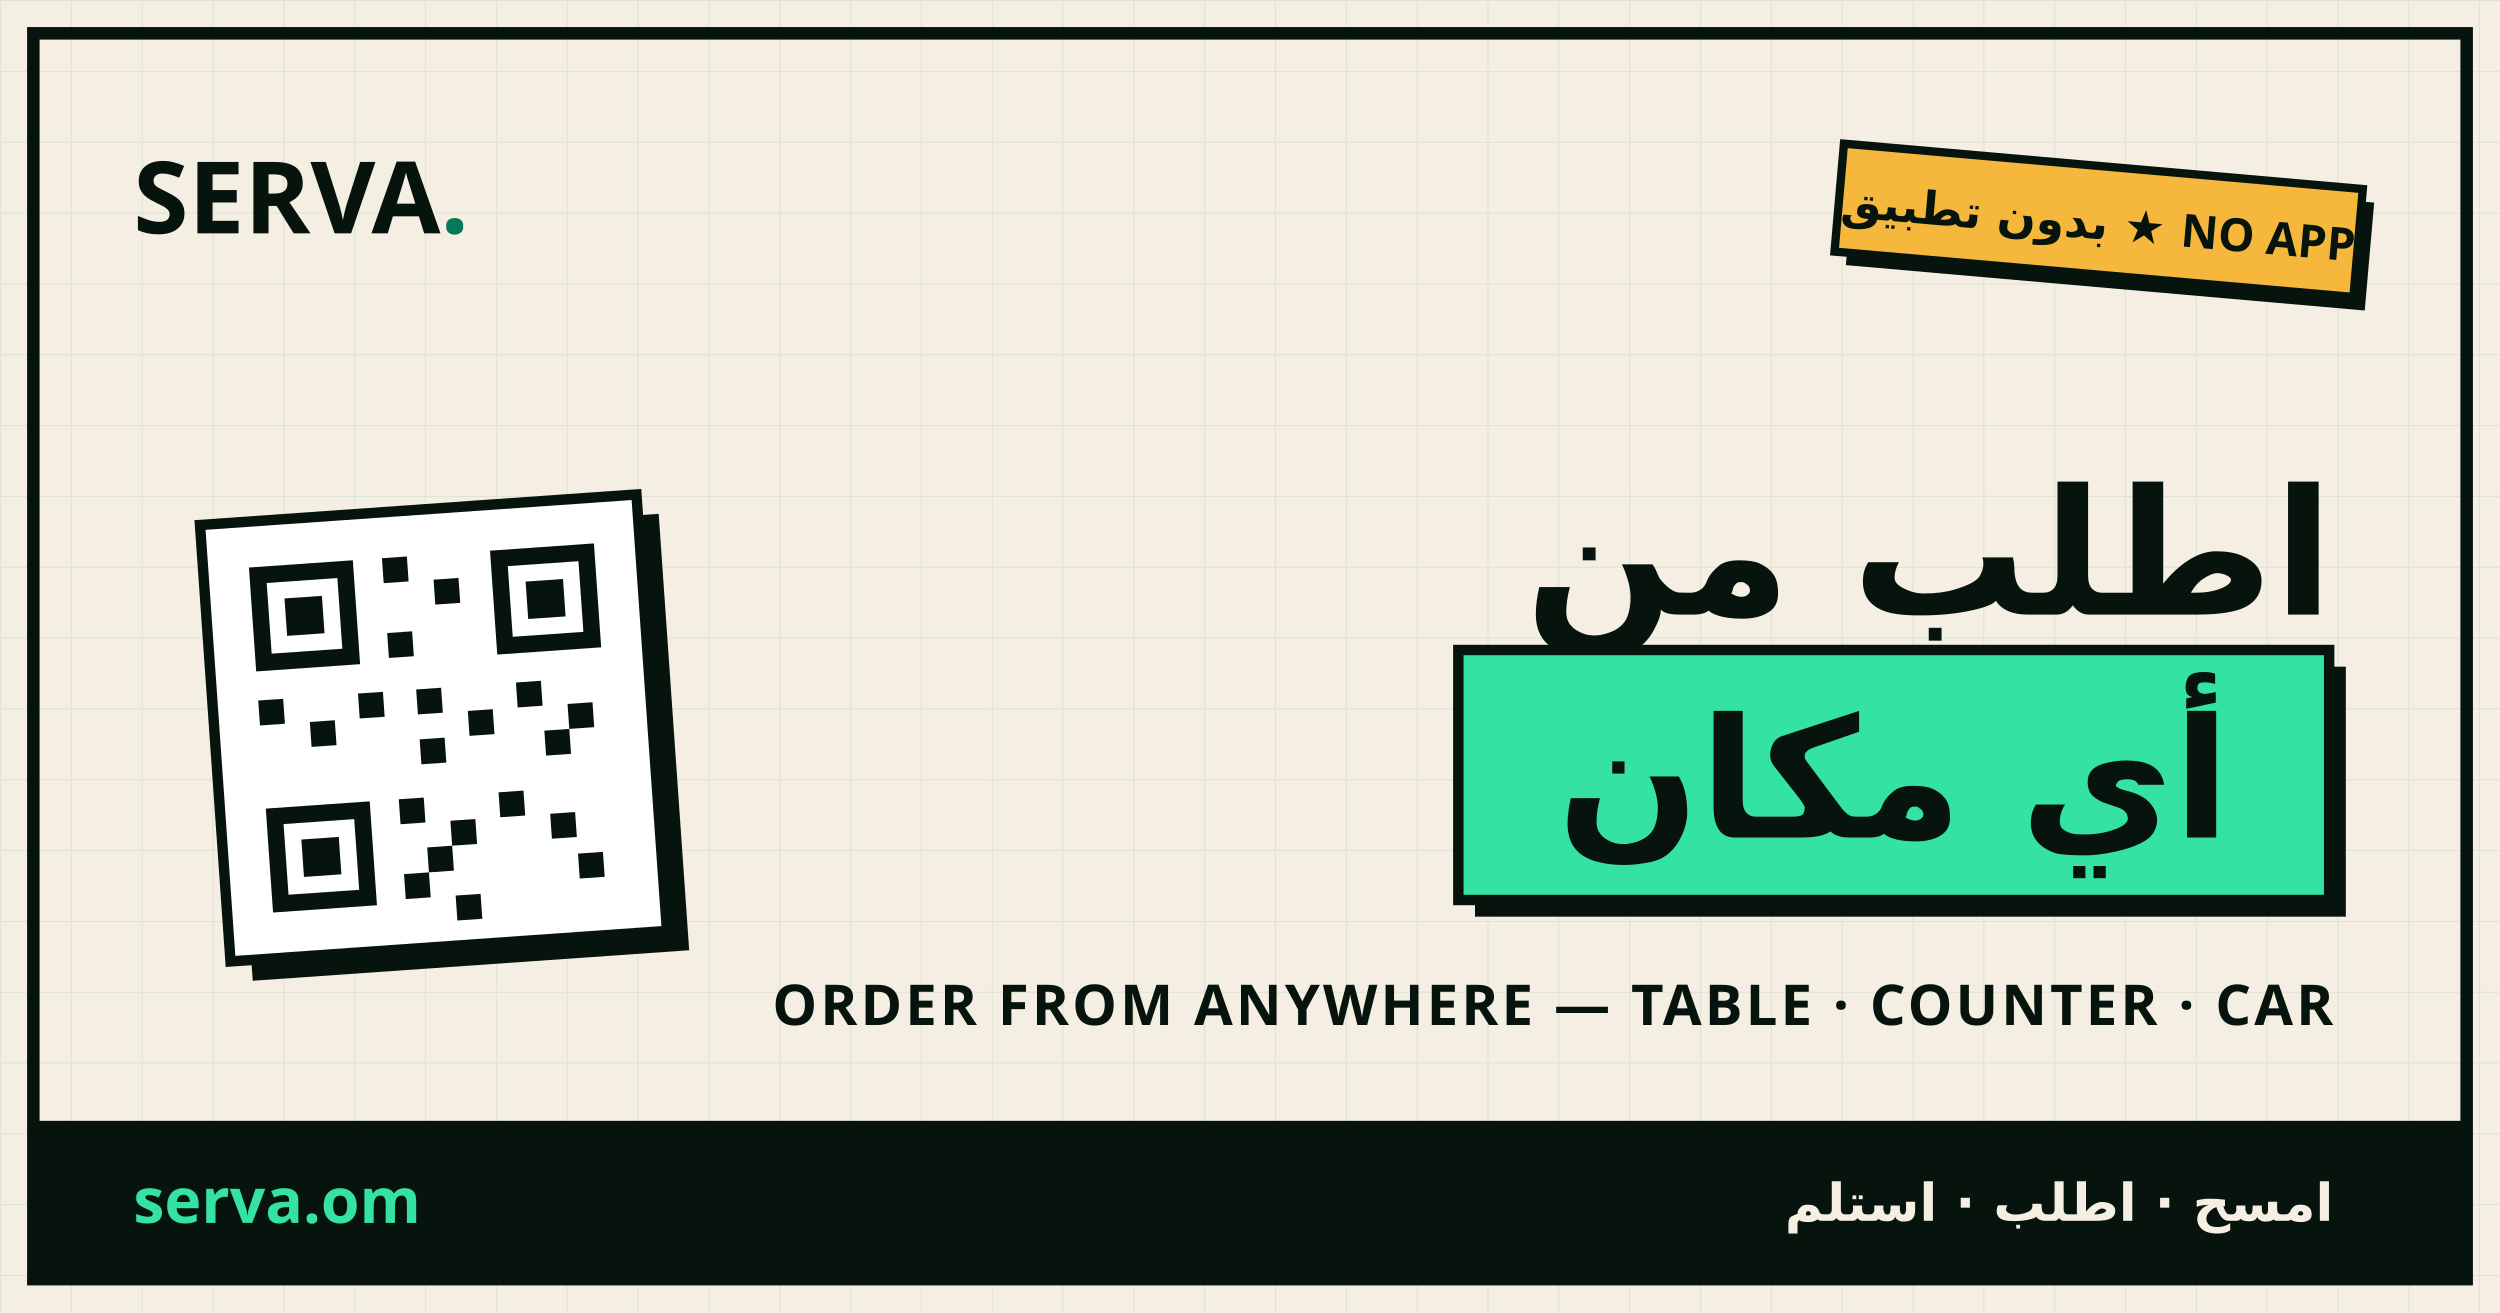
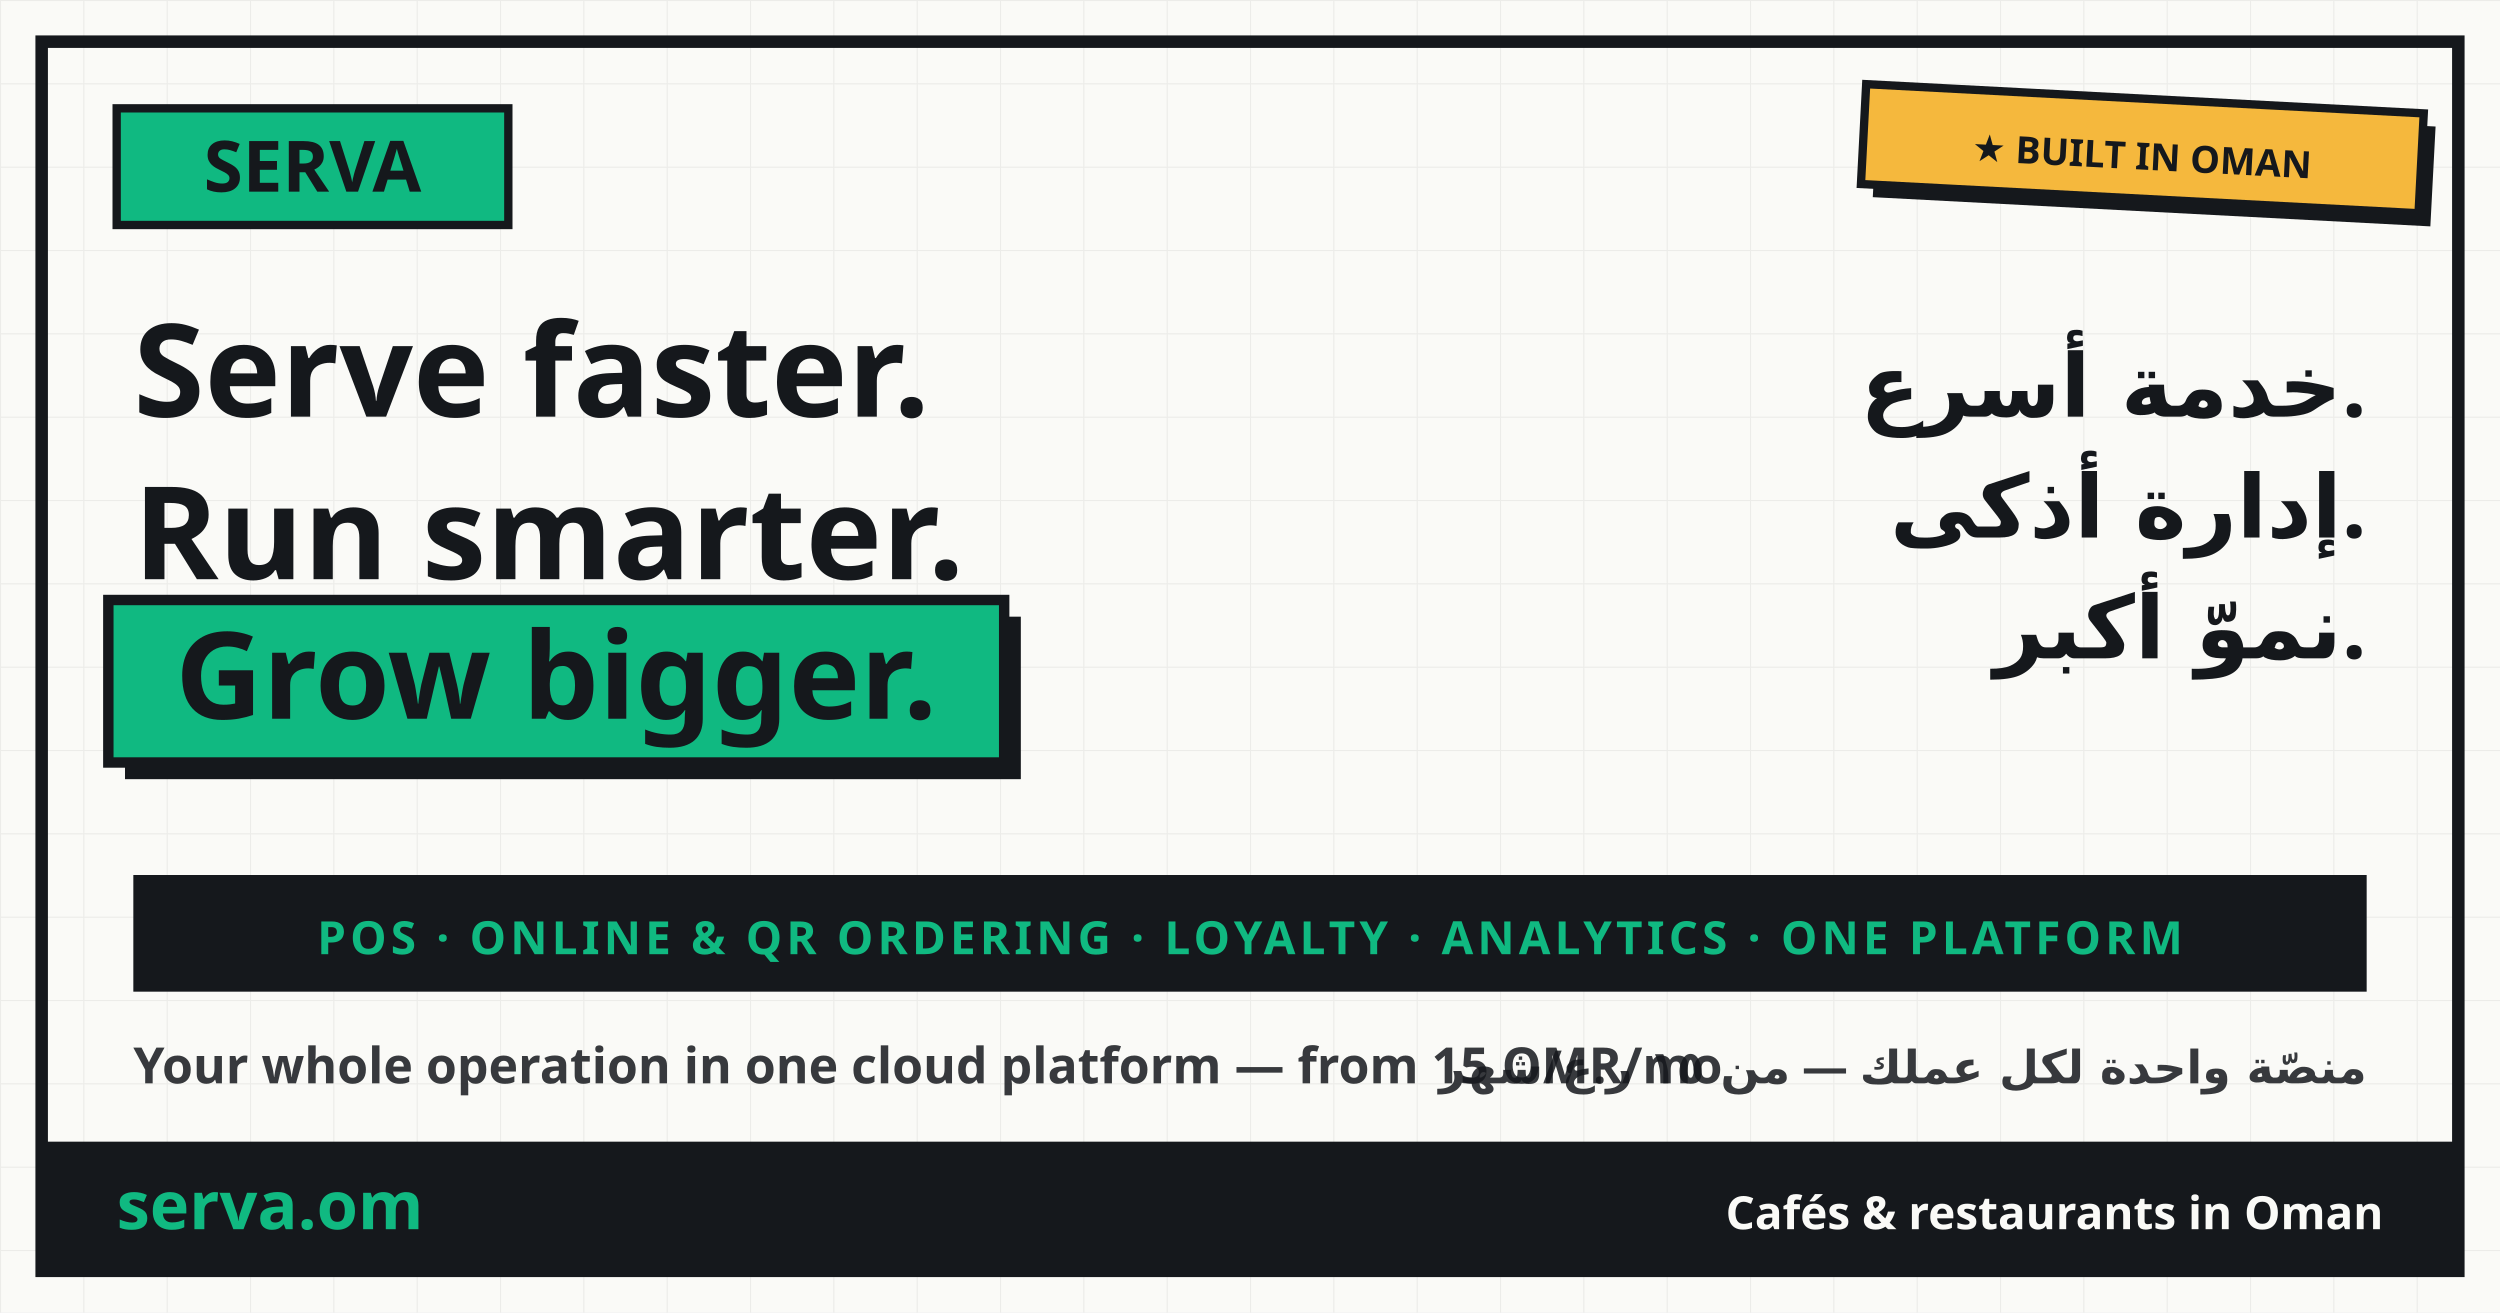
<svg xmlns="http://www.w3.org/2000/svg" width="1200" height="630" viewBox="0 0 1200 630">
  <defs>
-     <pattern id="grid" width="34" height="34" patternUnits="userSpaceOnUse">
-       <path d="M 34 0 L 0 0 0 34" fill="none" stroke="#047857" stroke-opacity="0.10" stroke-width="1" />
+     <pattern id="grid" width="40" height="40" patternUnits="userSpaceOnUse">
+       <path d="M 40 0 L 0 0 0 40" fill="none" stroke="#15181C" stroke-opacity="0.06" stroke-width="1" />
    </pattern>
  </defs>
-   <rect width="1200" height="630" fill="#f5efe3" />
+   <rect width="1200" height="630" fill="#FAFAF7" />
  <rect width="1200" height="630" fill="url(#grid)" />
-   <rect x="16" y="16" width="1168" height="598" fill="none" stroke="#07130d" stroke-width="6" />
-   <text x="64" y="112" font-family="Bricolage Grotesque" font-weight="800" font-size="48" fill="#07130d">SERVA<tspan fill="#047857">.</tspan>
-   </text>
-   <g transform="rotate(5 1010 110)">
-     <rect x="888" y="86" width="250" height="52" fill="#07130d" />
-     <rect x="882" y="80" width="250" height="52" fill="#f5b83d" stroke="#07130d" stroke-width="4" />
-     <text x="1007" y="115" text-anchor="middle" font-family="IBM Plex Sans Arabic" font-weight="700" font-size="22" fill="#07130d">بدون تطبيق ★ NO APP</text>
+   <rect x="20" y="20" width="1160" height="590" fill="none" stroke="#15181C" stroke-width="6" />
+   <rect x="56" y="52" width="188" height="56" fill="#10b981" stroke="#15181C" stroke-width="4" />
+   <text x="150" y="92" text-anchor="middle" font-family="system-ui, sans-serif" font-weight="800" font-size="34" fill="#15181C">SERVA</text>
+   <g transform="rotate(3 1040 78)">
+     <rect x="900" y="54" width="268" height="48" fill="#15181C" />
+     <rect x="894" y="48" width="268" height="48" fill="#F5B83D" stroke="#15181C" stroke-width="4" />
+     <text x="1028" y="82" text-anchor="middle" font-family="system-ui, sans-serif" font-weight="800" font-size="18" fill="#15181C">★ BUILT IN OMAN</text>
  </g>
-   <g transform="translate(96 252) rotate(-4)">
-     <rect x="10" y="10" width="210" height="210" fill="#07130d" />
-     <rect x="0" y="0" width="210" height="210" fill="#ffffff" stroke="#07130d" stroke-width="5" />
-     <g fill="#07130d">
-       <rect x="22" y="22" width="50" height="50" />
-       <rect x="30" y="30" width="34" height="34" fill="#ffffff" />
-       <rect x="38" y="38" width="18" height="18" />
-       <rect x="138" y="22" width="50" height="50" />
-       <rect x="146" y="30" width="34" height="34" fill="#ffffff" />
-       <rect x="154" y="38" width="18" height="18" />
-       <rect x="22" y="138" width="50" height="50" />
-       <rect x="30" y="146" width="34" height="34" fill="#ffffff" />
-       <rect x="38" y="154" width="18" height="18" />
-       <rect x="86" y="22" width="12" height="12" />
-       <rect x="110" y="34" width="12" height="12" />
-       <rect x="86" y="58" width="12" height="12" />
-       <rect x="22" y="86" width="12" height="12" />
-       <rect x="46" y="98" width="12" height="12" />
-       <rect x="70" y="86" width="12" height="12" />
-       <rect x="98" y="86" width="12" height="12" />
-       <rect x="122" y="98" width="12" height="12" />
-       <rect x="98" y="110" width="12" height="12" />
-       <rect x="146" y="86" width="12" height="12" />
-       <rect x="170" y="98" width="12" height="12" />
-       <rect x="158" y="110" width="12" height="12" />
-       <rect x="86" y="138" width="12" height="12" />
-       <rect x="110" y="150" width="12" height="12" />
-       <rect x="98" y="162" width="12" height="12" />
-       <rect x="134" y="138" width="12" height="12" />
-       <rect x="158" y="150" width="12" height="12" />
-       <rect x="170" y="170" width="12" height="12" />
-       <rect x="110" y="186" width="12" height="12" />
-       <rect x="86" y="174" width="12" height="12" />
-     </g>
-   </g>
-   <text x="1120" y="295" text-anchor="start" direction="rtl" xml:lang="ar" font-family="IBM Plex Sans Arabic" font-weight="700" font-size="84" fill="#07130d">اطلب من</text>
-   <rect x="708" y="320" width="418" height="120" fill="#07130d" />
-   <rect x="700" y="312" width="418" height="120" fill="#34e2a4" stroke="#07130d" stroke-width="5" />
-   <text x="909" y="402" text-anchor="middle" direction="rtl" xml:lang="ar" font-family="IBM Plex Sans Arabic" font-weight="700" font-size="80" fill="#07130d">أي مكان</text>
-   <text x="1120" y="492" text-anchor="end" font-family="Bricolage Grotesque" font-weight="800" font-size="27" letter-spacing="1.5" fill="#07130d">ORDER FROM ANYWHERE — TABLE · COUNTER · CAR</text>
-   <rect x="16" y="538" width="1168" height="76" fill="#07130d" />
-   <text x="64" y="587" font-family="Bricolage Grotesque" font-weight="800" font-size="30" fill="#34e2a4">serva.om</text>
-   <text x="1120" y="586" text-anchor="start" direction="rtl" xml:lang="ar" font-family="IBM Plex Sans Arabic" font-weight="700" font-size="25" fill="#f5efe3">امسح · اطلب · استلم</text>
+   <text x="64" y="200" font-family="system-ui, sans-serif" font-weight="800" font-size="62" fill="#15181C">Serve faster.</text>
+   <text x="64" y="278" font-family="system-ui, sans-serif" font-weight="800" font-size="62" fill="#15181C">Run smarter.</text>
+   <rect x="60" y="296" width="430" height="78" fill="#15181C" />
+   <rect x="52" y="288" width="430" height="78" fill="#10b981" stroke="#15181C" stroke-width="5" />
+   <text x="267" y="345" text-anchor="middle" font-family="system-ui, sans-serif" font-weight="800" font-size="58" fill="#15181C">Grow bigger.</text>
+   <text x="1136" y="200" text-anchor="end" font-family="system-ui, sans-serif" font-weight="700" font-size="42" fill="#15181C">خدمة أسرع.</text>
+   <text x="1136" y="258" text-anchor="end" font-family="system-ui, sans-serif" font-weight="700" font-size="42" fill="#15181C">إدارة أذكى.</text>
+   <text x="1136" y="316" text-anchor="end" font-family="system-ui, sans-serif" font-weight="700" font-size="42" fill="#15181C">نموّ أكبر.</text>
+   <rect x="64" y="420" width="1072" height="56" fill="#15181C" />
+   <text x="600" y="458" text-anchor="middle" font-family="system-ui, sans-serif" font-weight="700" font-size="22" letter-spacing="2" fill="#10b981">POS  ·  ONLINE &amp; QR ORDERING  ·  LOYALTY  ·  ANALYTICS  ·  ONE PLATFORM</text>
+   <text x="64" y="520" font-family="system-ui, sans-serif" font-weight="600" font-size="24" fill="#15181C" opacity="0.85">Your whole operation in one cloud platform — from 15 OMR/mo</text>
+   <text x="1136" y="520" text-anchor="end" font-family="system-ui, sans-serif" font-weight="600" font-size="22" fill="#15181C" opacity="0.85">منصّة واحدة لكل عملك — من ١٥ ر.ع/شهر</text>
+   <rect x="20" y="548" width="1160" height="62" fill="#15181C" />
+   <text x="56" y="590" font-family="system-ui, sans-serif" font-weight="800" font-size="32" fill="#10b981">serva.om</text>
+   <text x="1144" y="590" text-anchor="end" font-family="system-ui, sans-serif" font-weight="700" font-size="22" fill="#FAFAF7">Cafés &amp; restaurants in Oman</text>
</svg>
